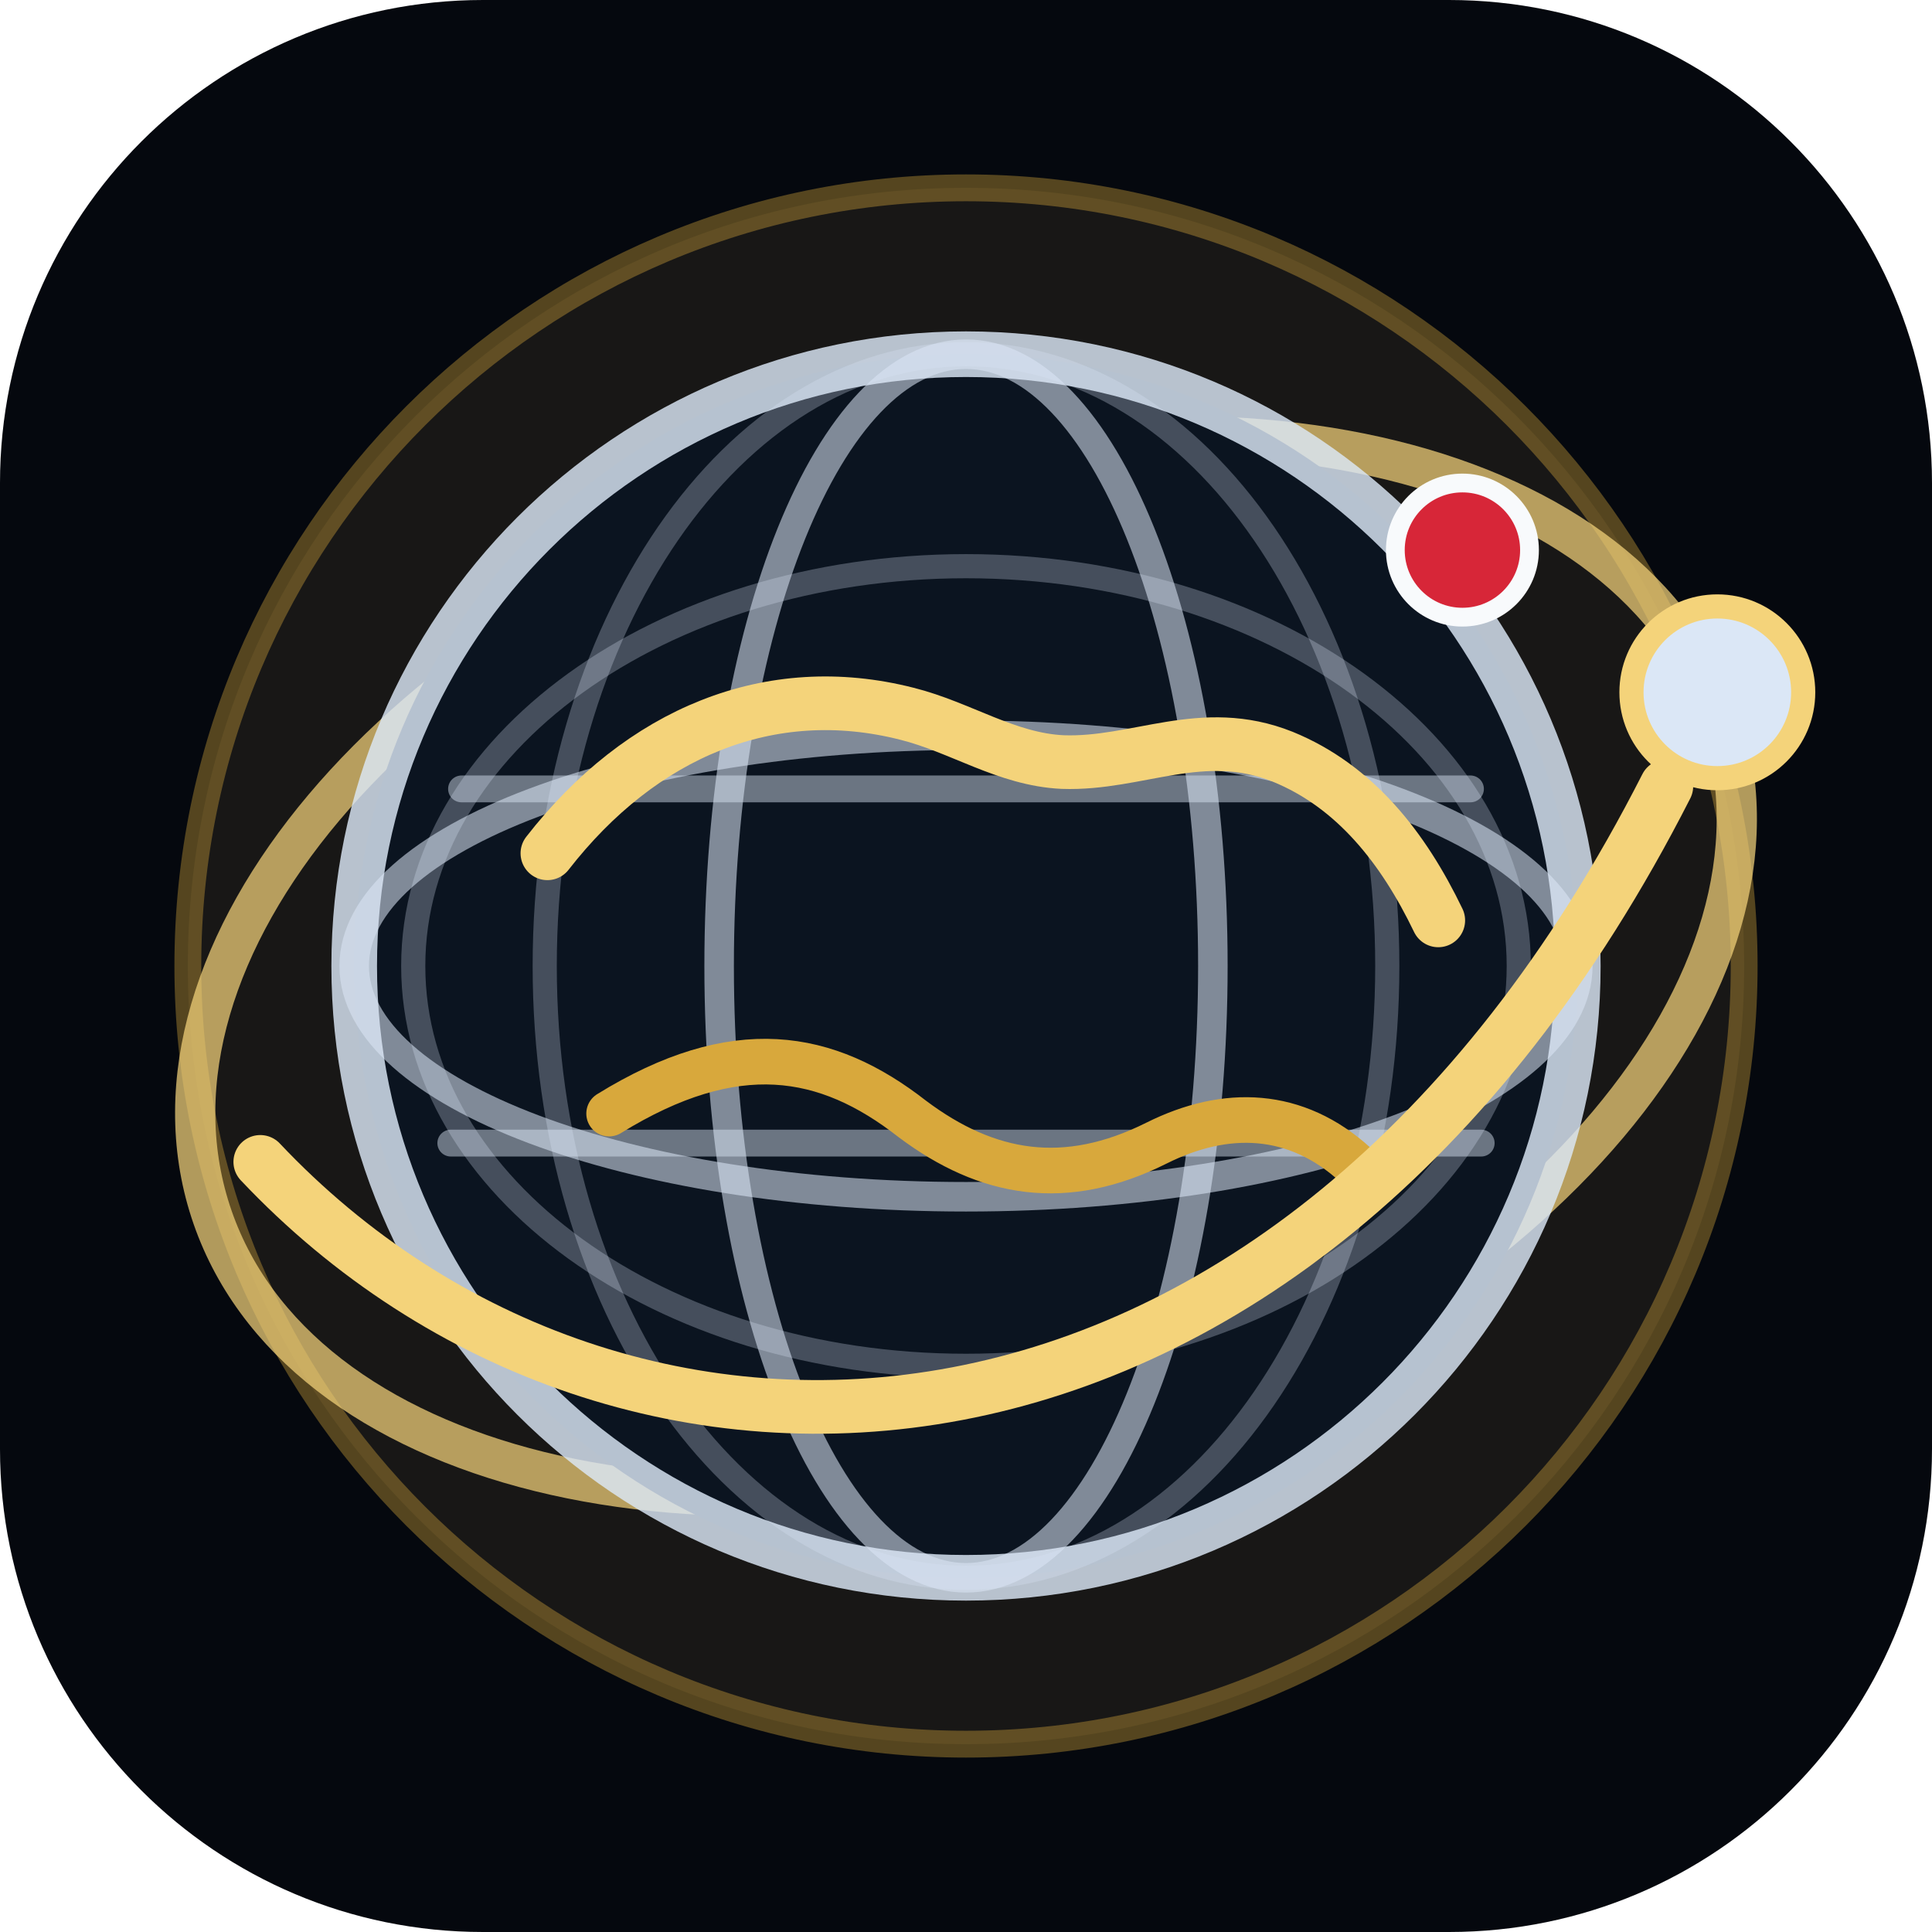
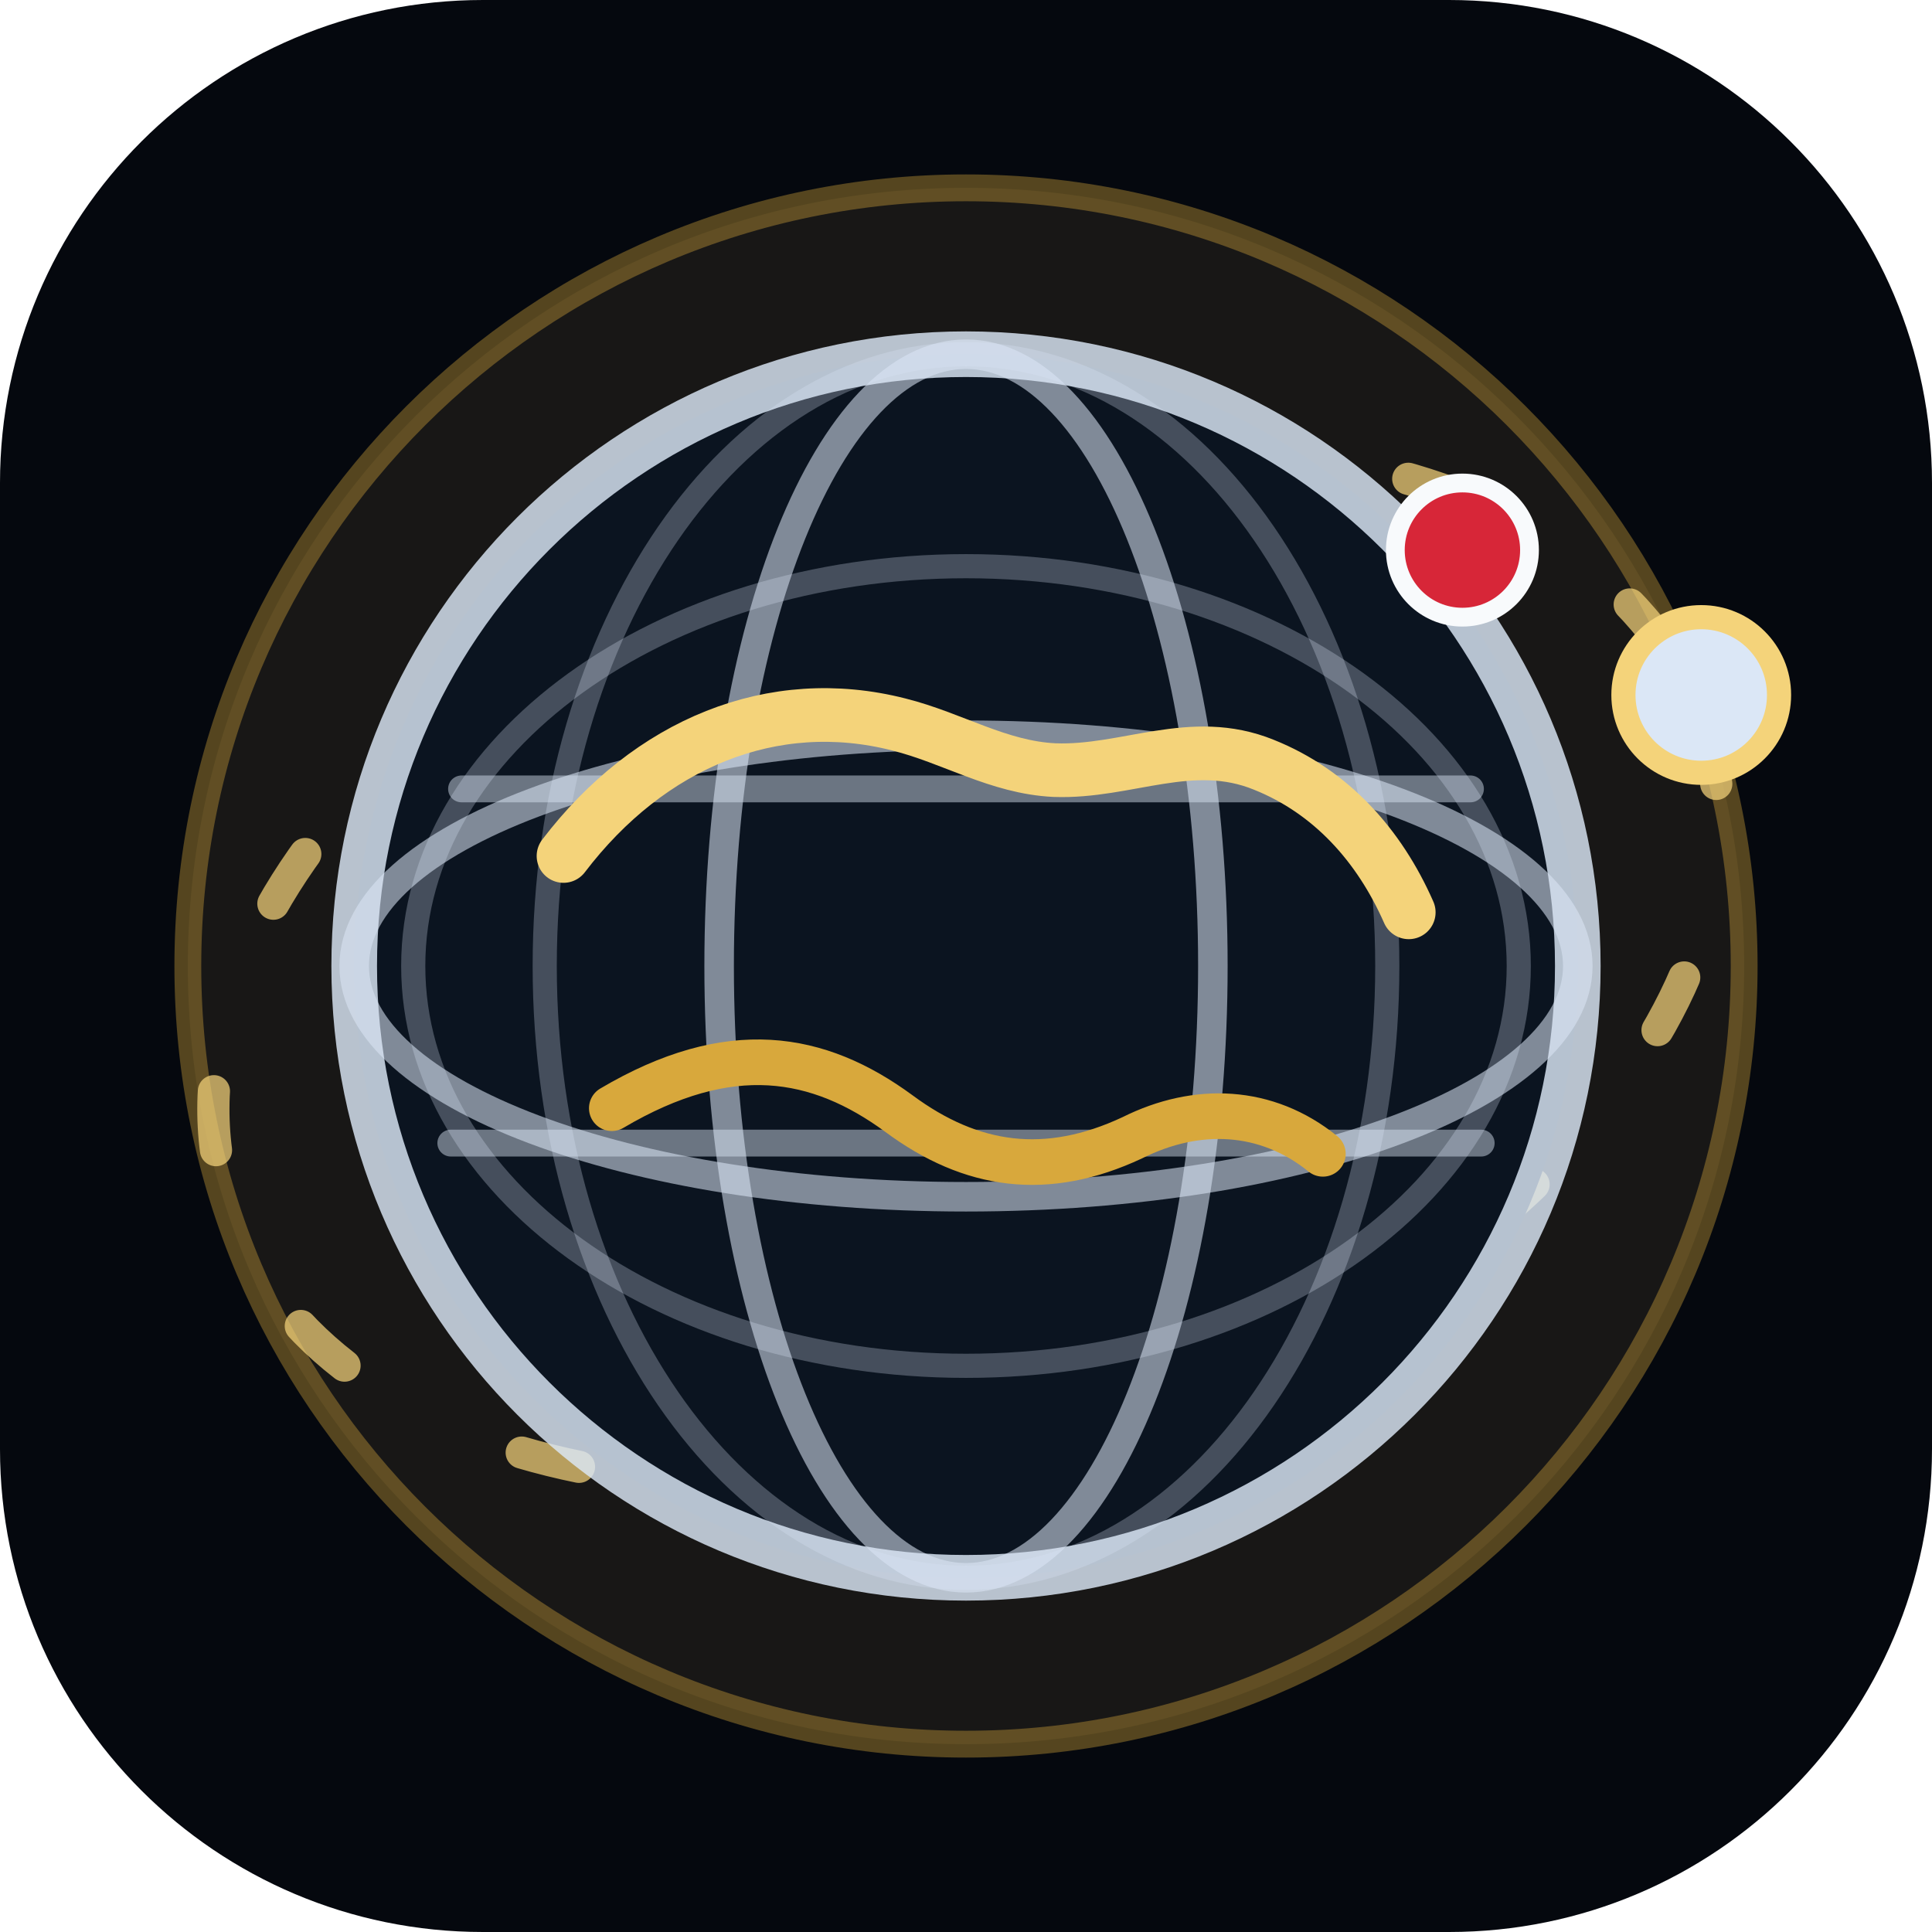
- <svg xmlns="http://www.w3.org/2000/svg" viewBox="0 0 72 72" role="img" aria-label="Trading Pro Max Celestial Swiss Earth Mark">
+ <svg xmlns="http://www.w3.org/2000/svg" viewBox="0 0 72 72" role="img" aria-label="Trading Pro Max Earth Moon Mark">
  <rect width="72" height="72" rx="18" fill="#05080e" />
  <circle cx="36" cy="36" r="29" fill="#f4d37a" fill-opacity="0.08" stroke="#d8a83c" stroke-opacity="0.38" />
-   <ellipse cx="36" cy="36" rx="29.6" ry="18.4" fill="none" stroke="#f4d37a" stroke-opacity="0.72" stroke-width="1.5" transform="rotate(-18 36 36)" />
-   <circle cx="64" cy="25.8" r="3.2" fill="#dbe7f6" stroke="#f4d37a" stroke-width="0.9" />
+   <ellipse cx="36" cy="36" rx="28.9" ry="18" fill="none" stroke="#f4d37a" stroke-opacity="0.72" stroke-width="1.2" stroke-dasharray="2.2 7.4" stroke-linecap="round" transform="rotate(-18 36 36)" />
+   <circle cx="63.4" cy="25.9" r="2.9" fill="#dbe7f6" stroke="#f4d37a" stroke-width="0.9" />
  <circle cx="36" cy="36" r="22.8" fill="#0b1420" stroke="#dbe7f6" stroke-opacity="0.82" stroke-width="1.7" />
  <ellipse cx="36" cy="36" rx="22.8" ry="8.6" fill="none" stroke="#dbe7f6" stroke-opacity="0.56" stroke-width="1.1" />
  <ellipse cx="36" cy="36" rx="20.6" ry="14.9" fill="none" stroke="#dbe7f6" stroke-opacity="0.28" stroke-width="0.9" />
  <ellipse cx="36" cy="36" rx="9.2" ry="22.8" fill="none" stroke="#dbe7f6" stroke-opacity="0.56" stroke-width="1.1" />
  <ellipse cx="36" cy="36" rx="15.7" ry="22.8" fill="none" stroke="#dbe7f6" stroke-opacity="0.28" stroke-width="0.9" />
  <path d="M17.2 29.4h37.6M16.8 42.6h38.4" fill="none" stroke="#dbe7f6" stroke-opacity="0.46" stroke-linecap="round" stroke-width="1" />
-   <path d="M20.4 31.8c3.5-4.5 8.3-6.5 13.4-5.2 2 .5 3.7 1.7 5.8 1.8 2.8.1 5.2-1.4 8.2-.2 2.7 1.1 4.5 3.4 5.8 6.1" fill="none" stroke="#f4d37a" stroke-linecap="round" stroke-linejoin="round" stroke-width="2" />
-   <path d="M22.7 41.5c4.7-2.9 8.1-2.3 11.3.2 2.8 2.1 5.7 2.6 9.1.9 2.6-1.3 5.2-1.2 7.4.8" fill="none" stroke="#d8a83c" stroke-linecap="round" stroke-linejoin="round" stroke-width="1.7" />
-   <path d="M9.7 43.3C23.1 57.5 48.1 56.8 62.1 29.3" fill="none" stroke="#f4d37a" stroke-linecap="round" stroke-width="2" />
+   <path d="M21 31.9c3.2-4.2 7.8-6.1 12.5-4.9 2 .5 3.7 1.6 5.8 1.7 2.7.1 5.1-1.3 7.8-.2 2.5 1 4.3 3 5.4 5.5" fill="none" stroke="#f4d37a" stroke-linecap="round" stroke-linejoin="round" stroke-width="2" />
+   <path d="M22.8 41.3c4.4-2.6 7.7-2 10.7.2 2.7 2 5.5 2.4 8.7.9 2.4-1.2 5-1.1 7.1.6" fill="none" stroke="#d8a83c" stroke-linecap="round" stroke-linejoin="round" stroke-width="1.7" />
  <circle cx="54.5" cy="20.5" r="2.5" fill="#d72638" stroke="#f8fafc" stroke-width="0.7" />
</svg>
